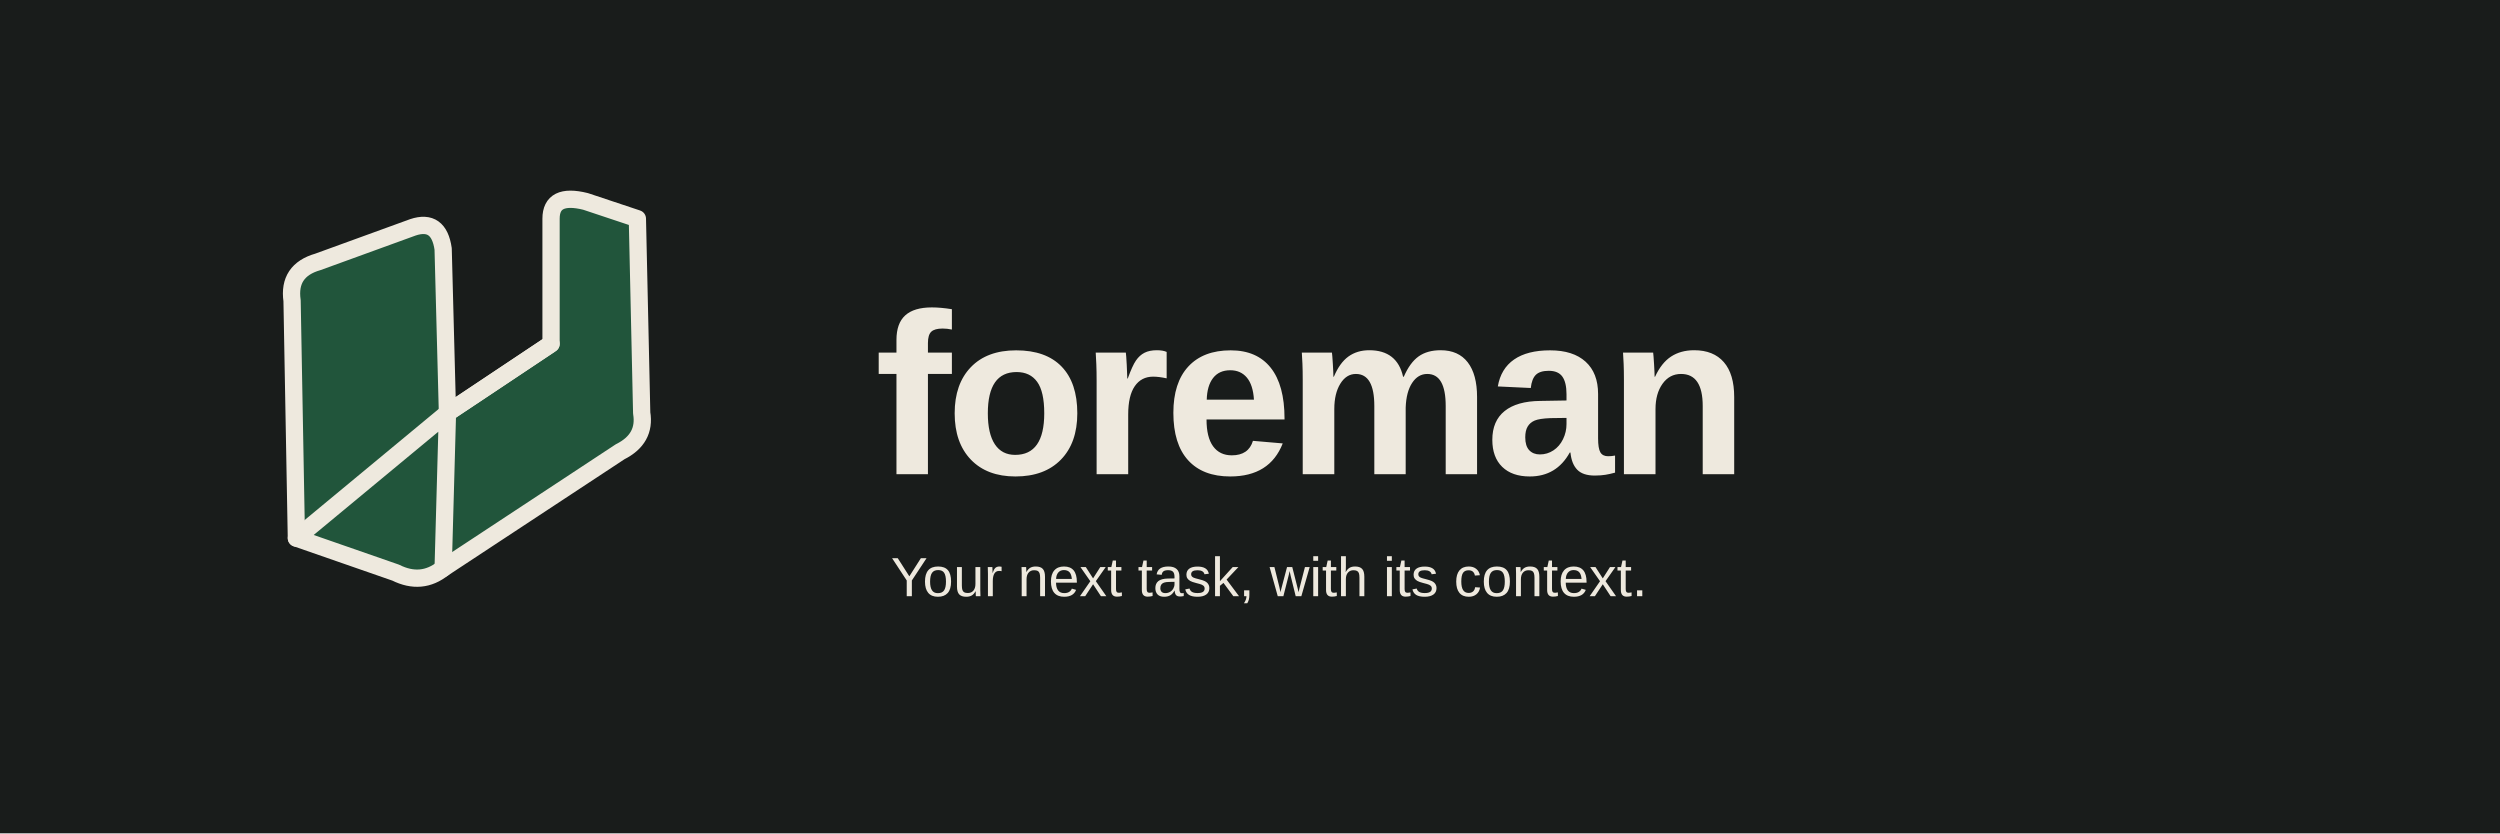
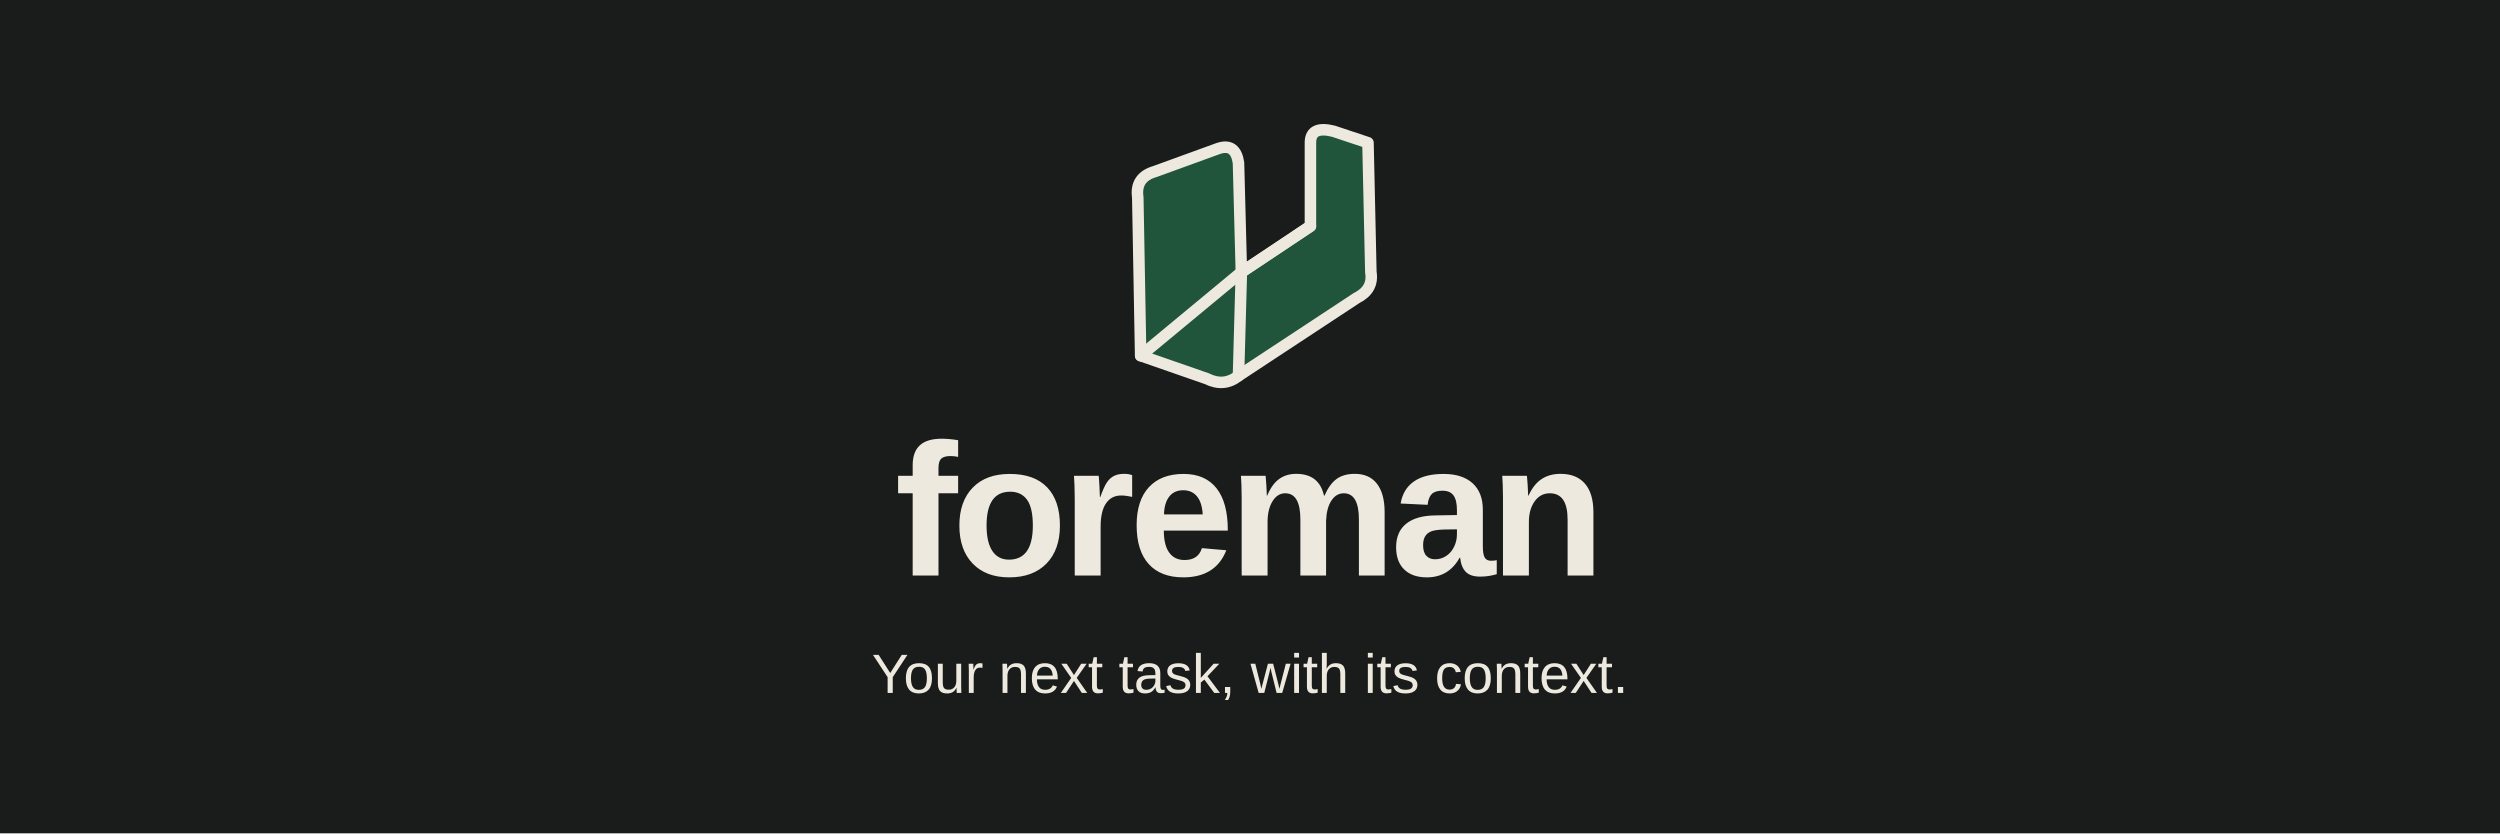
<svg xmlns="http://www.w3.org/2000/svg" width="2172" height="724" viewBox="0 0 2172 724">
  <g font-family="Segoe UI,Arial,sans-serif" fill="#eee9de">
    <rect width="2172" height="724" fill="#191c1b" />
-     <g transform="translate(160 100) scale(3.75)">
+     <g transform="translate(926 64) scale(2.5)">
      <g stroke="#eee9de" stroke-width="4" stroke-linecap="round" stroke-linejoin="round">
        <path d="M26 98L25 43Q24 36 31 34L53 26Q59 24 60 31L61 69 85 53 85 24Q85 18 93 20L105 24 106 69Q107 75 101 78L60 105Q55 109 49 106Z" fill="#21553b" />
        <path d="M26 98L61 69 60 105M61 69L85 53" fill="none" />
      </g>
    </g>
-     <text x="760" y="412" font-size="200" font-weight="700" letter-spacing="-5">foreman</text>
-     <text x="774" y="518" font-size="48">Your next task, with its context.</text>
+     <text x="1086" y="500" text-anchor="middle" font-size="164" font-weight="700" letter-spacing="-5">foreman</text>
+     <text x="1086" y="602" text-anchor="middle" font-size="48">Your next task, with its context.</text>
  </g>
</svg>
